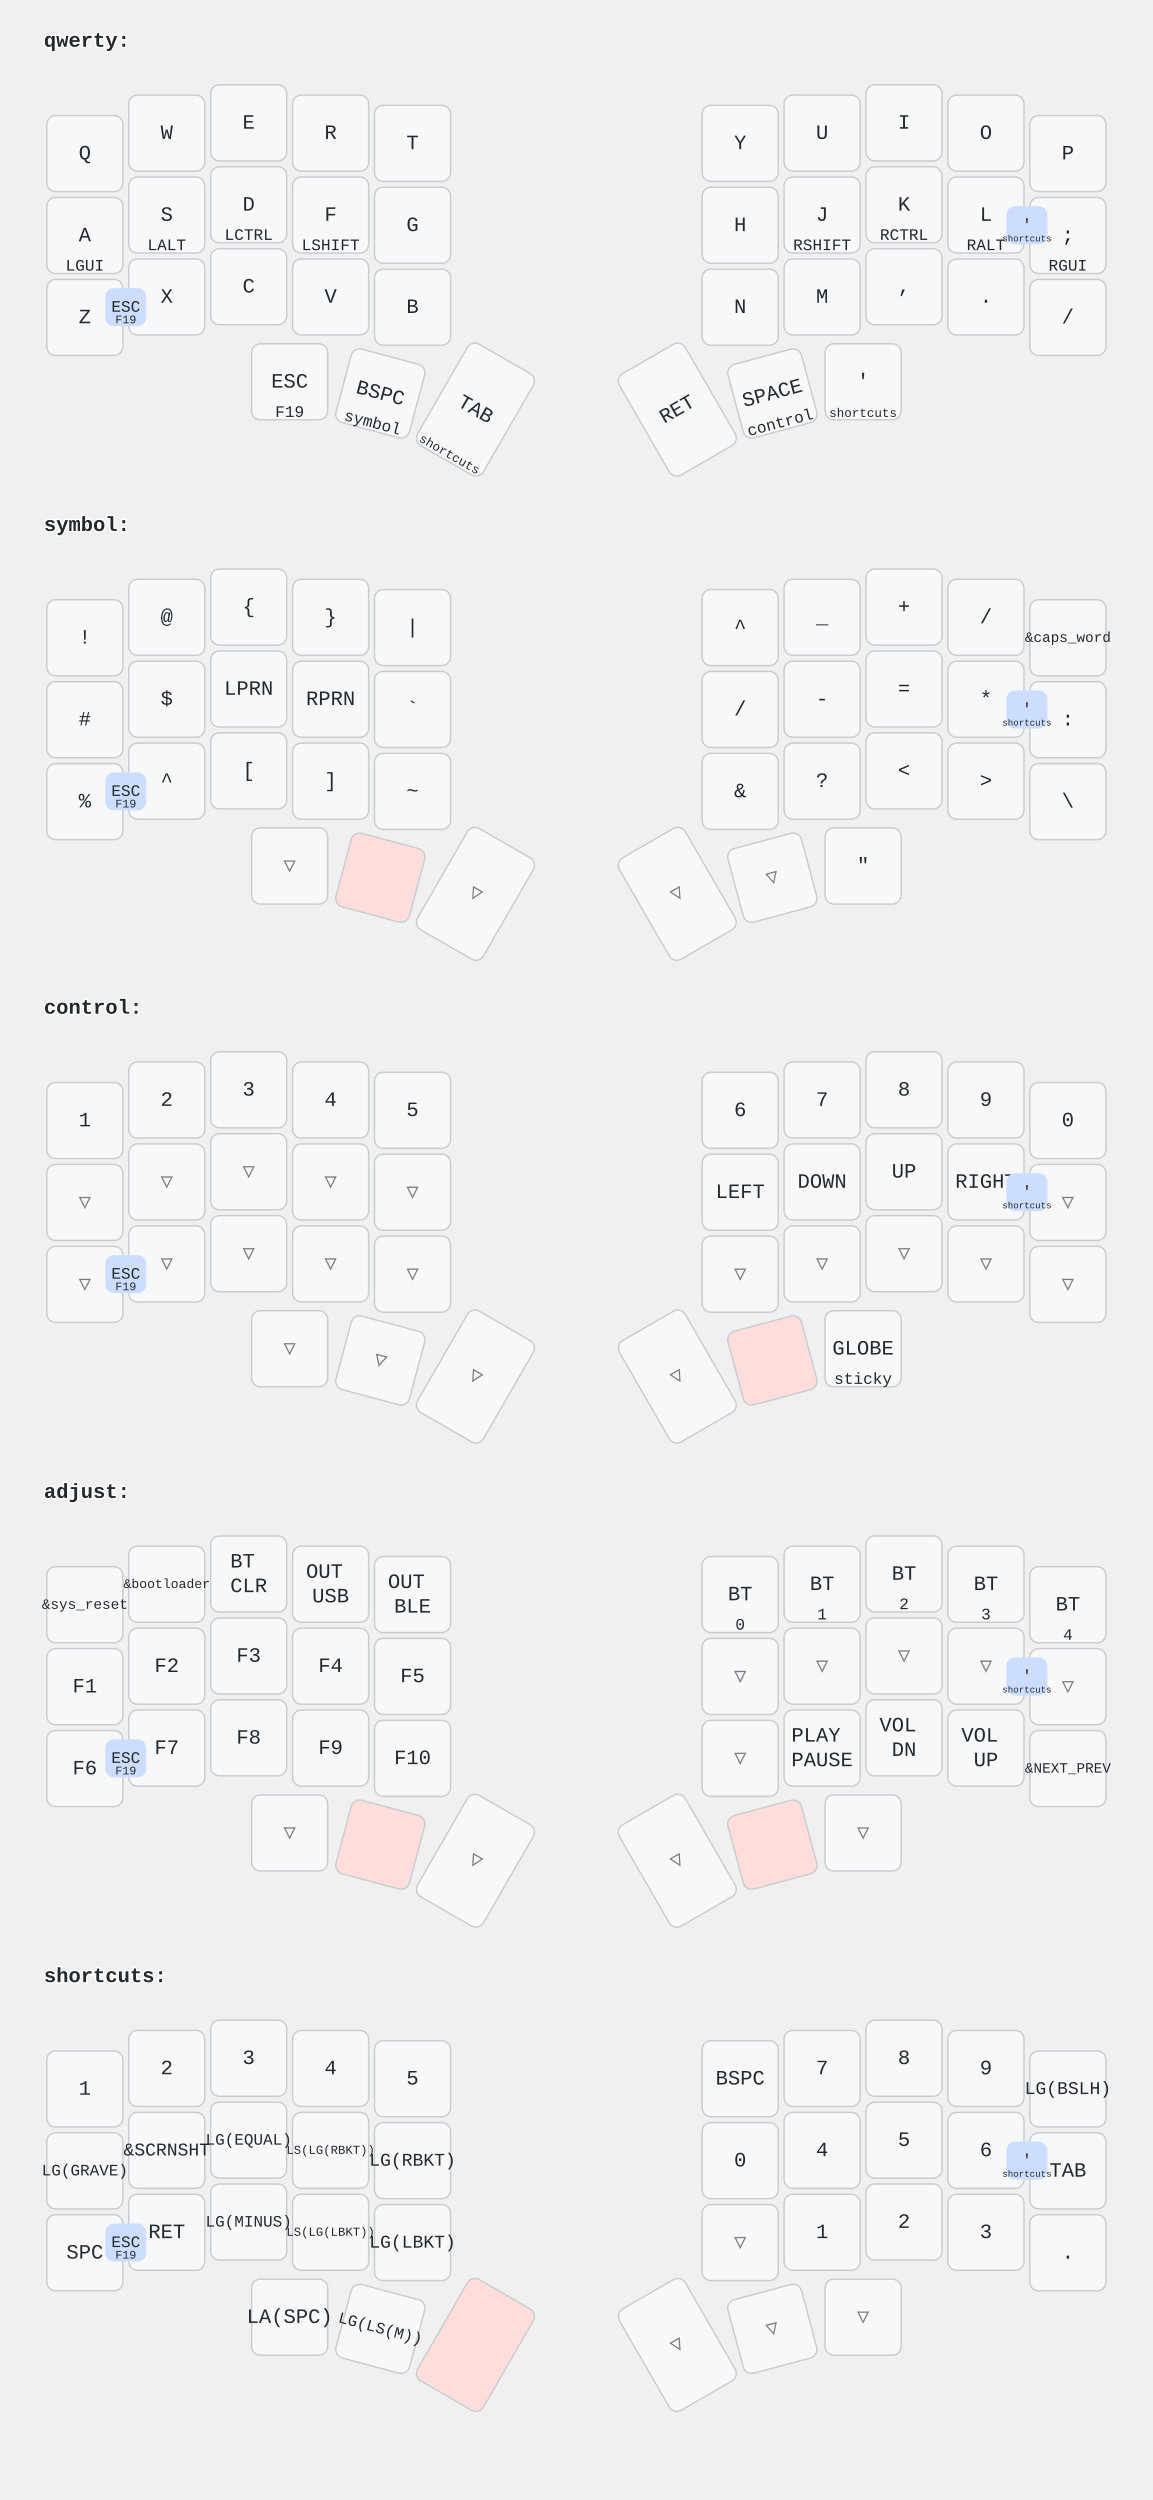
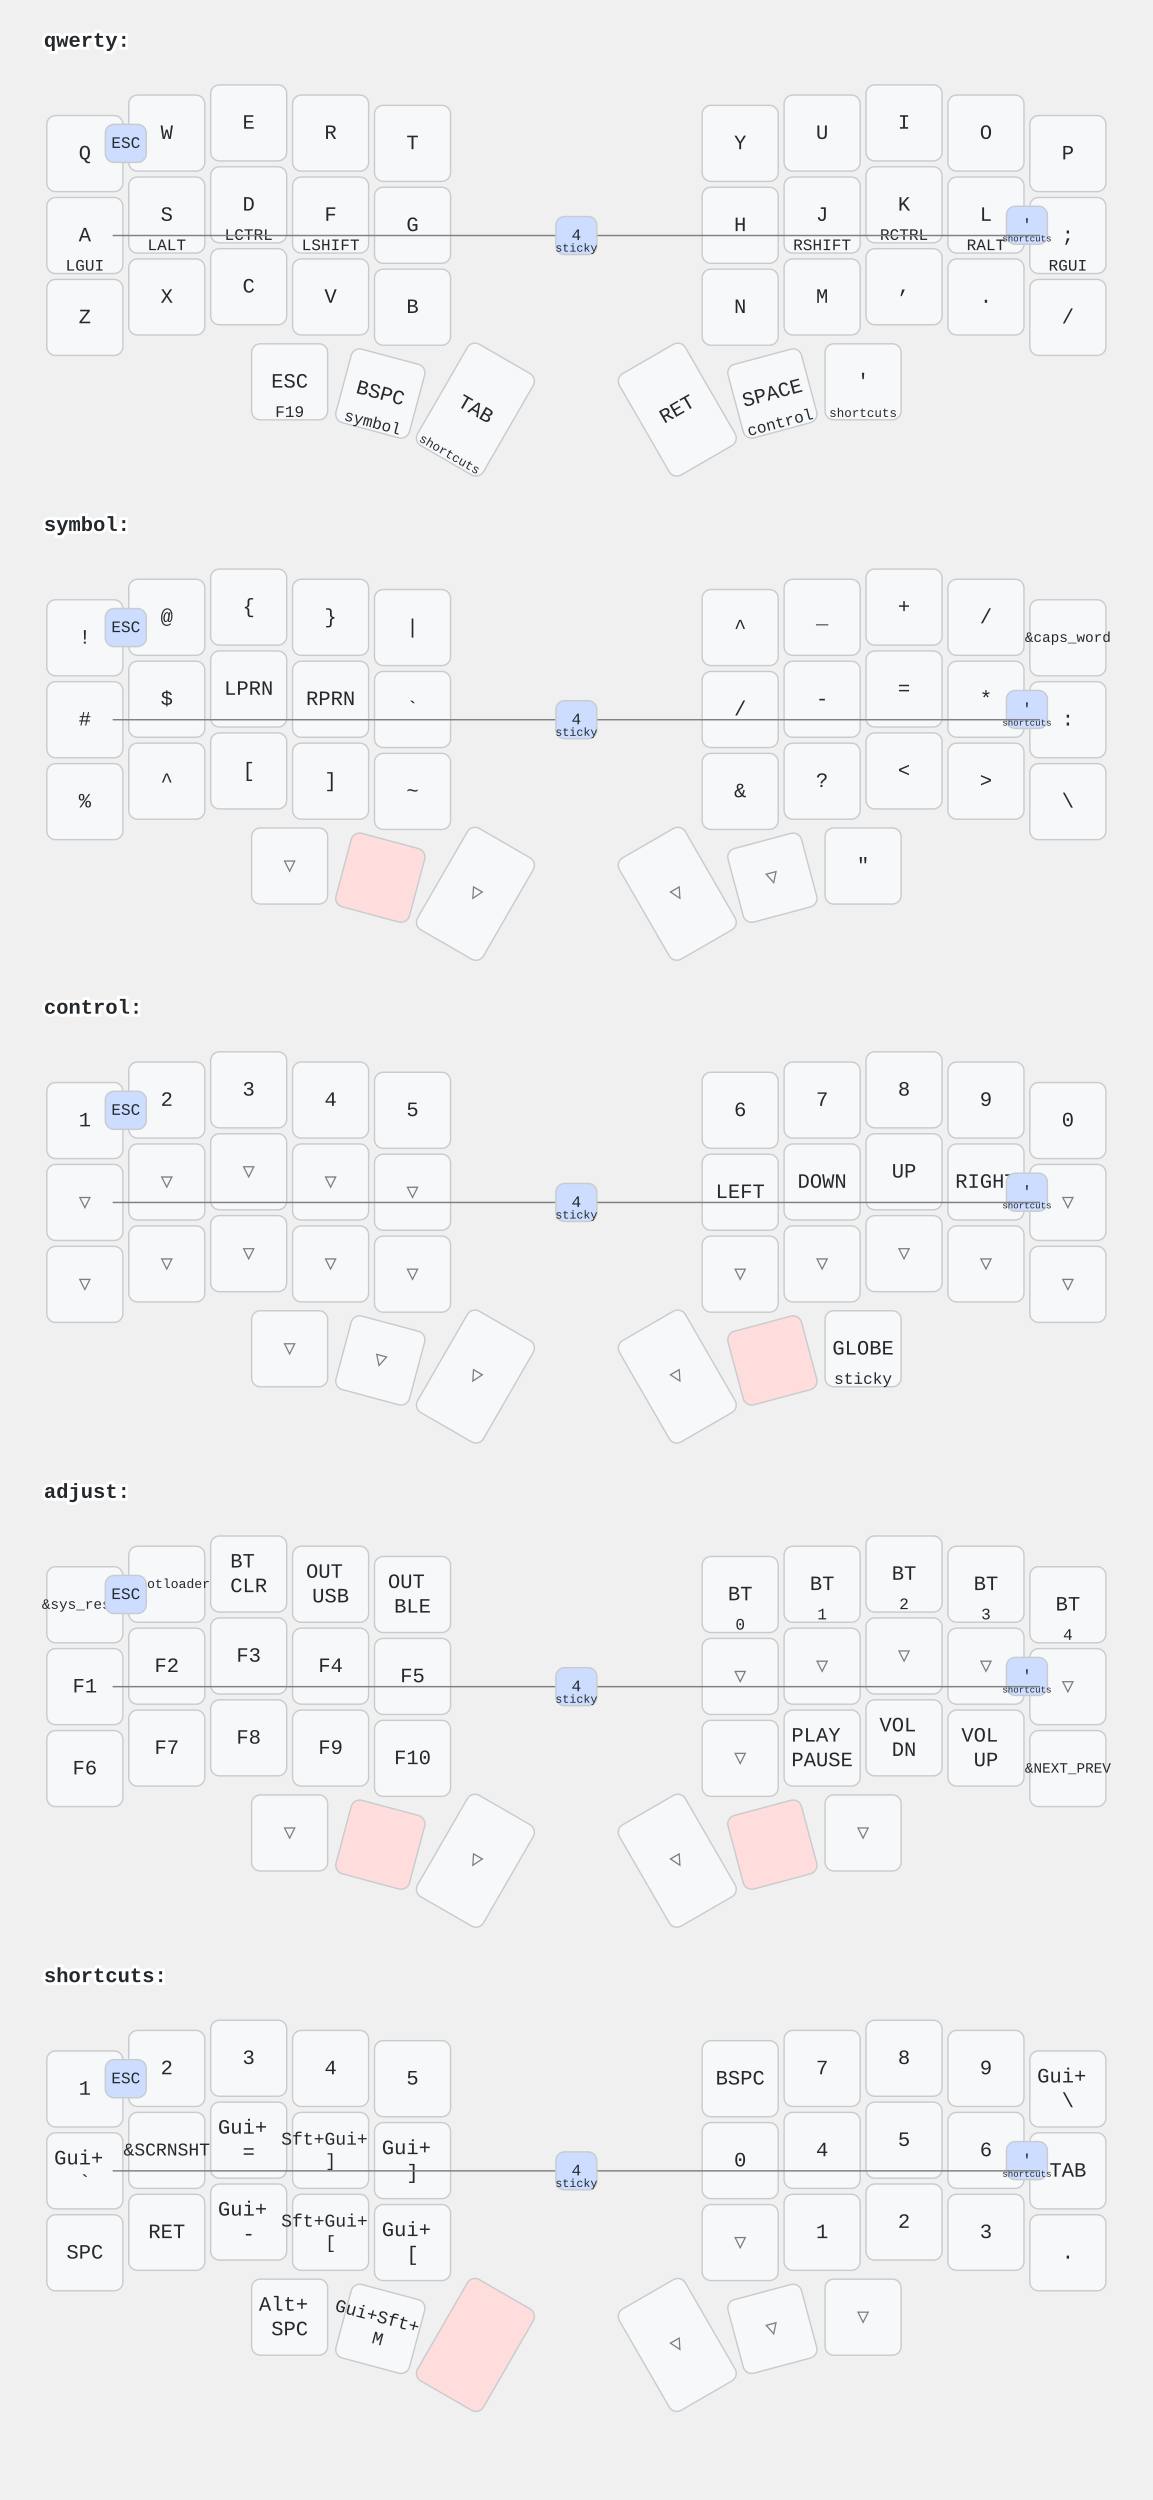
<svg xmlns="http://www.w3.org/2000/svg" width="788" height="1709" viewBox="0 0 788 1709" class="keymap">
  <style>/* inherit to force styles through use tags */
svg path {
    fill: inherit;
}

/* font and background color specifications */
svg.keymap {
    font-family: SFMono-Regular,Consolas,Liberation Mono,Menlo,monospace;
    font-size: 14px;
    font-kerning: normal;
    text-rendering: optimizeLegibility;
    fill: #24292e;
}

/* default key styling */
rect.key {
    fill: #f6f8fa;
+ }
+ 
+ rect.key, rect.combo {
    stroke: #c9cccf;
    stroke-width: 1;
}

/* default key side styling, only used is draw_key_sides is set */
rect.side {
    filter: brightness(90%);
}

/* color accent for combo boxes */
rect.combo, rect.combo-separate {
    fill: #cdf;
}

/* color accent for held keys */
rect.held, rect.combo.held {
    fill: #fdd;
}

/* color accent for ghost (optional) keys */
rect.ghost, rect.combo.ghost {
    stroke-dasharray: 4, 4;
    stroke-width: 2;
}

text {
    text-anchor: middle;
    dominant-baseline: middle;
}

/* styling for layer labels */
text.label {
    font-weight: bold;
    text-anchor: start;
    stroke: white;
-     stroke-width: 2;
+     stroke-width: 4;
+     paint-order: stroke;
+ }
+ 
+ /* styling for optional footer */
+ text.footer {
+     text-anchor: end;
+     dominant-baseline: auto;
+     stroke: white;
+     stroke-width: 4;
    paint-order: stroke;
}

/* styling for combo tap, and key hold/shifted label text */
text.combo, text.hold, text.shifted {
    font-size: 11px;
}

text.hold {
    text-anchor: middle;
    dominant-baseline: auto;
}

text.shifted {
    text-anchor: middle;
    dominant-baseline: hanging;
}

/* styling for hold/shifted label text in combo box */
text.combo.hold, text.combo.shifted {
    font-size: 8px;
}

/* lighter symbol for transparent keys */
text.trans {
    fill: #7b7e81;
}

/* styling for combo dendrons */
path.combo {
    stroke-width: 1;
    stroke: gray;
    fill: none;
}

/* Start Tabler Icons Cleanup */
/* cannot use height/width with glyphs */
.icon-tabler &gt; path {
    fill: inherit;
    stroke: inherit;
    stroke-width: 2;
}
/* hide tabler's default box */
.icon-tabler &gt; path[stroke="none"][fill="none"] {
    visibility: hidden;
}
/* End Tabler Icons Cleanup */
</style>
  <g transform="translate(30, 0)" class="layer-qwerty">
    <text x="0" y="28" class="label">qwerty:</text>
    <g transform="translate(0, 56)">
      <g transform="translate(28, 49)" class="key keypos-0">
        <rect rx="6" ry="6" x="-26" y="-26" width="52" height="52" class="key" />
        <text x="0" y="0" class="key tap">Q</text>
      </g>
      <g transform="translate(84, 35)" class="key keypos-1">
        <rect rx="6" ry="6" x="-26" y="-26" width="52" height="52" class="key" />
        <text x="0" y="0" class="key tap">W</text>
      </g>
      <g transform="translate(140, 28)" class="key keypos-2">
        <rect rx="6" ry="6" x="-26" y="-26" width="52" height="52" class="key" />
        <text x="0" y="0" class="key tap">E</text>
      </g>
      <g transform="translate(196, 35)" class="key keypos-3">
        <rect rx="6" ry="6" x="-26" y="-26" width="52" height="52" class="key" />
        <text x="0" y="0" class="key tap">R</text>
      </g>
      <g transform="translate(252, 42)" class="key keypos-4">
        <rect rx="6" ry="6" x="-26" y="-26" width="52" height="52" class="key" />
        <text x="0" y="0" class="key tap">T</text>
      </g>
      <g transform="translate(476, 42)" class="key keypos-5">
        <rect rx="6" ry="6" x="-26" y="-26" width="52" height="52" class="key" />
        <text x="0" y="0" class="key tap">Y</text>
      </g>
      <g transform="translate(532, 35)" class="key keypos-6">
        <rect rx="6" ry="6" x="-26" y="-26" width="52" height="52" class="key" />
        <text x="0" y="0" class="key tap">U</text>
      </g>
      <g transform="translate(588, 28)" class="key keypos-7">
        <rect rx="6" ry="6" x="-26" y="-26" width="52" height="52" class="key" />
        <text x="0" y="0" class="key tap">I</text>
      </g>
      <g transform="translate(644, 35)" class="key keypos-8">
        <rect rx="6" ry="6" x="-26" y="-26" width="52" height="52" class="key" />
        <text x="0" y="0" class="key tap">O</text>
      </g>
      <g transform="translate(700, 49)" class="key keypos-9">
        <rect rx="6" ry="6" x="-26" y="-26" width="52" height="52" class="key" />
        <text x="0" y="0" class="key tap">P</text>
      </g>
      <g transform="translate(28, 105)" class="key keypos-10">
        <rect rx="6" ry="6" x="-26" y="-26" width="52" height="52" class="key" />
        <text x="0" y="0" class="key tap">A</text>
        <text x="0" y="24" class="key hold">LGUI</text>
      </g>
      <g transform="translate(84, 91)" class="key keypos-11">
        <rect rx="6" ry="6" x="-26" y="-26" width="52" height="52" class="key" />
        <text x="0" y="0" class="key tap">S</text>
        <text x="0" y="24" class="key hold">LALT</text>
      </g>
      <g transform="translate(140, 84)" class="key keypos-12">
        <rect rx="6" ry="6" x="-26" y="-26" width="52" height="52" class="key" />
        <text x="0" y="0" class="key tap">D</text>
        <text x="0" y="24" class="key hold">LCTRL</text>
      </g>
      <g transform="translate(196, 91)" class="key keypos-13">
        <rect rx="6" ry="6" x="-26" y="-26" width="52" height="52" class="key" />
        <text x="0" y="0" class="key tap">F</text>
        <text x="0" y="24" class="key hold">LSHIFT</text>
      </g>
      <g transform="translate(252, 98)" class="key keypos-14">
        <rect rx="6" ry="6" x="-26" y="-26" width="52" height="52" class="key" />
        <text x="0" y="0" class="key tap">G</text>
      </g>
      <g transform="translate(476, 98)" class="key keypos-15">
        <rect rx="6" ry="6" x="-26" y="-26" width="52" height="52" class="key" />
        <text x="0" y="0" class="key tap">H</text>
      </g>
      <g transform="translate(532, 91)" class="key keypos-16">
        <rect rx="6" ry="6" x="-26" y="-26" width="52" height="52" class="key" />
        <text x="0" y="0" class="key tap">J</text>
        <text x="0" y="24" class="key hold">RSHIFT</text>
      </g>
      <g transform="translate(588, 84)" class="key keypos-17">
        <rect rx="6" ry="6" x="-26" y="-26" width="52" height="52" class="key" />
        <text x="0" y="0" class="key tap">K</text>
        <text x="0" y="24" class="key hold">RCTRL</text>
      </g>
      <g transform="translate(644, 91)" class="key keypos-18">
        <rect rx="6" ry="6" x="-26" y="-26" width="52" height="52" class="key" />
        <text x="0" y="0" class="key tap">L</text>
        <text x="0" y="24" class="key hold">RALT</text>
      </g>
      <g transform="translate(700, 105)" class="key keypos-19">
        <rect rx="6" ry="6" x="-26" y="-26" width="52" height="52" class="key" />
        <text x="0" y="0" class="key tap">;</text>
        <text x="0" y="24" class="key hold">RGUI</text>
      </g>
      <g transform="translate(28, 161)" class="key keypos-20">
        <rect rx="6" ry="6" x="-26" y="-26" width="52" height="52" class="key" />
        <text x="0" y="0" class="key tap">Z</text>
      </g>
      <g transform="translate(84, 147)" class="key keypos-21">
        <rect rx="6" ry="6" x="-26" y="-26" width="52" height="52" class="key" />
        <text x="0" y="0" class="key tap">X</text>
      </g>
      <g transform="translate(140, 140)" class="key keypos-22">
        <rect rx="6" ry="6" x="-26" y="-26" width="52" height="52" class="key" />
        <text x="0" y="0" class="key tap">C</text>
      </g>
      <g transform="translate(196, 147)" class="key keypos-23">
        <rect rx="6" ry="6" x="-26" y="-26" width="52" height="52" class="key" />
        <text x="0" y="0" class="key tap">V</text>
      </g>
      <g transform="translate(252, 154)" class="key keypos-24">
        <rect rx="6" ry="6" x="-26" y="-26" width="52" height="52" class="key" />
        <text x="0" y="0" class="key tap">B</text>
      </g>
      <g transform="translate(476, 154)" class="key keypos-25">
        <rect rx="6" ry="6" x="-26" y="-26" width="52" height="52" class="key" />
        <text x="0" y="0" class="key tap">N</text>
      </g>
      <g transform="translate(532, 147)" class="key keypos-26">
        <rect rx="6" ry="6" x="-26" y="-26" width="52" height="52" class="key" />
        <text x="0" y="0" class="key tap">M</text>
      </g>
      <g transform="translate(588, 140)" class="key keypos-27">
        <rect rx="6" ry="6" x="-26" y="-26" width="52" height="52" class="key" />
        <text x="0" y="0" class="key tap">,</text>
      </g>
      <g transform="translate(644, 147)" class="key keypos-28">
        <rect rx="6" ry="6" x="-26" y="-26" width="52" height="52" class="key" />
        <text x="0" y="0" class="key tap">.</text>
      </g>
      <g transform="translate(700, 161)" class="key keypos-29">
        <rect rx="6" ry="6" x="-26" y="-26" width="52" height="52" class="key" />
        <text x="0" y="0" class="key tap">/</text>
      </g>
      <g transform="translate(168, 205)" class="key keypos-30">
        <rect rx="6" ry="6" x="-26" y="-26" width="52" height="52" class="key" />
        <text x="0" y="0" class="key tap">ESC</text>
        <text x="0" y="24" class="key hold">F19</text>
      </g>
      <g transform="translate(230, 213) rotate(15.0)" class="key keypos-31">
        <rect rx="6" ry="6" x="-26" y="-26" width="52" height="52" class="key" />
        <text x="0" y="0" class="key tap">BSPC</text>
        <text x="0" y="24" class="key hold">symbol</text>
      </g>
      <g transform="translate(295, 224) rotate(30.0)" class="key keypos-32">
        <rect rx="6" ry="6" x="-26" y="-40" width="52" height="80" class="key" />
        <text x="0" y="0" class="key tap">TAB</text>
        <text x="0" y="38" class="key hold">
          <tspan style="font-size: 78%">shortcuts</tspan>
        </text>
      </g>
      <g transform="translate(433, 224) rotate(-30.0)" class="key keypos-33">
        <rect rx="6" ry="6" x="-26" y="-40" width="52" height="80" class="key" />
        <text x="0" y="0" class="key tap">RET</text>
      </g>
      <g transform="translate(498, 213) rotate(-15.0)" class="key keypos-34">
        <rect rx="6" ry="6" x="-26" y="-26" width="52" height="52" class="key" />
        <text x="0" y="0" class="key tap">SPACE</text>
        <text x="0" y="24" class="key hold">control</text>
      </g>
      <g transform="translate(560, 205)" class="key keypos-35">
        <rect rx="6" ry="6" x="-26" y="-26" width="52" height="52" class="key" />
        <text x="0" y="0" class="key tap">'</text>
        <text x="0" y="24" class="key hold">
          <tspan style="font-size: 78%">shortcuts</tspan>
        </text>
      </g>
      <g class="combo combopos-0">
-         <rect rx="6" ry="6" x="42" y="141" width="28" height="26" class="combo" />
-         <text x="56" y="154" class="combo tap">ESC</text>
-         <text x="56" y="165" class="combo hold">F19</text>
+         <rect rx="6" ry="6" x="42" y="29" width="28" height="26" class="combo" />
+         <text x="56" y="42" class="combo tap">ESC</text>
      </g>
      <g class="combo combopos-1">
        <rect rx="6" ry="6" x="658" y="85" width="28" height="26" class="combo" />
        <text x="672" y="98" class="combo tap">'</text>
        <text x="672" y="109" class="combo hold">
          <tspan style="font-size: 78%">shortcuts</tspan>
        </text>
+       </g>
+       <g class="combo combopos-2">
+         <path d="M364,105 l-317,0" class="combo" />
+         <path d="M364,105 l317,0" class="combo" />
+         <rect rx="6" ry="6" x="350" y="92" width="28" height="26" class="combo" />
+         <text x="364" y="105" class="combo tap">4</text>
+         <text x="364" y="116" class="combo hold">sticky</text>
      </g>
    </g>
  </g>
  <g transform="translate(30, 331)" class="layer-symbol">
    <text x="0" y="28" class="label">symbol:</text>
    <g transform="translate(0, 56)">
      <g transform="translate(28, 49)" class="key keypos-0">
        <rect rx="6" ry="6" x="-26" y="-26" width="52" height="52" class="key" />
        <text x="0" y="0" class="key tap">!</text>
      </g>
      <g transform="translate(84, 35)" class="key keypos-1">
        <rect rx="6" ry="6" x="-26" y="-26" width="52" height="52" class="key" />
        <text x="0" y="0" class="key tap">@</text>
      </g>
      <g transform="translate(140, 28)" class="key keypos-2">
        <rect rx="6" ry="6" x="-26" y="-26" width="52" height="52" class="key" />
        <text x="0" y="0" class="key tap">{</text>
      </g>
      <g transform="translate(196, 35)" class="key keypos-3">
        <rect rx="6" ry="6" x="-26" y="-26" width="52" height="52" class="key" />
        <text x="0" y="0" class="key tap">}</text>
      </g>
      <g transform="translate(252, 42)" class="key keypos-4">
        <rect rx="6" ry="6" x="-26" y="-26" width="52" height="52" class="key" />
        <text x="0" y="0" class="key tap">|</text>
      </g>
      <g transform="translate(476, 42)" class="key keypos-5">
        <rect rx="6" ry="6" x="-26" y="-26" width="52" height="52" class="key" />
        <text x="0" y="0" class="key tap">^</text>
      </g>
      <g transform="translate(532, 35)" class="key keypos-6">
        <rect rx="6" ry="6" x="-26" y="-26" width="52" height="52" class="key" />
        <text x="0" y="0" class="key tap">_</text>
      </g>
      <g transform="translate(588, 28)" class="key keypos-7">
        <rect rx="6" ry="6" x="-26" y="-26" width="52" height="52" class="key" />
        <text x="0" y="0" class="key tap">+</text>
      </g>
      <g transform="translate(644, 35)" class="key keypos-8">
        <rect rx="6" ry="6" x="-26" y="-26" width="52" height="52" class="key" />
        <text x="0" y="0" class="key tap">/</text>
      </g>
      <g transform="translate(700, 49)" class="key keypos-9">
        <rect rx="6" ry="6" x="-26" y="-26" width="52" height="52" class="key" />
        <text x="0" y="0" class="key tap">
          <tspan style="font-size: 70%">&amp;caps_word</tspan>
        </text>
      </g>
      <g transform="translate(28, 105)" class="key keypos-10">
        <rect rx="6" ry="6" x="-26" y="-26" width="52" height="52" class="key" />
        <text x="0" y="0" class="key tap">#</text>
      </g>
      <g transform="translate(84, 91)" class="key keypos-11">
        <rect rx="6" ry="6" x="-26" y="-26" width="52" height="52" class="key" />
        <text x="0" y="0" class="key tap">$</text>
      </g>
      <g transform="translate(140, 84)" class="key keypos-12">
        <rect rx="6" ry="6" x="-26" y="-26" width="52" height="52" class="key" />
        <text x="0" y="0" class="key tap">LPRN</text>
      </g>
      <g transform="translate(196, 91)" class="key keypos-13">
        <rect rx="6" ry="6" x="-26" y="-26" width="52" height="52" class="key" />
        <text x="0" y="0" class="key tap">RPRN</text>
      </g>
      <g transform="translate(252, 98)" class="key keypos-14">
        <rect rx="6" ry="6" x="-26" y="-26" width="52" height="52" class="key" />
        <text x="0" y="0" class="key tap">`</text>
      </g>
      <g transform="translate(476, 98)" class="key keypos-15">
        <rect rx="6" ry="6" x="-26" y="-26" width="52" height="52" class="key" />
        <text x="0" y="0" class="key tap">/</text>
      </g>
      <g transform="translate(532, 91)" class="key keypos-16">
        <rect rx="6" ry="6" x="-26" y="-26" width="52" height="52" class="key" />
        <text x="0" y="0" class="key tap">-</text>
      </g>
      <g transform="translate(588, 84)" class="key keypos-17">
        <rect rx="6" ry="6" x="-26" y="-26" width="52" height="52" class="key" />
        <text x="0" y="0" class="key tap">=</text>
      </g>
      <g transform="translate(644, 91)" class="key keypos-18">
        <rect rx="6" ry="6" x="-26" y="-26" width="52" height="52" class="key" />
        <text x="0" y="0" class="key tap">*</text>
      </g>
      <g transform="translate(700, 105)" class="key keypos-19">
        <rect rx="6" ry="6" x="-26" y="-26" width="52" height="52" class="key" />
        <text x="0" y="0" class="key tap">:</text>
      </g>
      <g transform="translate(28, 161)" class="key keypos-20">
        <rect rx="6" ry="6" x="-26" y="-26" width="52" height="52" class="key" />
        <text x="0" y="0" class="key tap">%</text>
      </g>
      <g transform="translate(84, 147)" class="key keypos-21">
        <rect rx="6" ry="6" x="-26" y="-26" width="52" height="52" class="key" />
        <text x="0" y="0" class="key tap">^</text>
      </g>
      <g transform="translate(140, 140)" class="key keypos-22">
        <rect rx="6" ry="6" x="-26" y="-26" width="52" height="52" class="key" />
        <text x="0" y="0" class="key tap">[</text>
      </g>
      <g transform="translate(196, 147)" class="key keypos-23">
        <rect rx="6" ry="6" x="-26" y="-26" width="52" height="52" class="key" />
        <text x="0" y="0" class="key tap">]</text>
      </g>
      <g transform="translate(252, 154)" class="key keypos-24">
        <rect rx="6" ry="6" x="-26" y="-26" width="52" height="52" class="key" />
        <text x="0" y="0" class="key tap">~</text>
      </g>
      <g transform="translate(476, 154)" class="key keypos-25">
        <rect rx="6" ry="6" x="-26" y="-26" width="52" height="52" class="key" />
        <text x="0" y="0" class="key tap">&amp;</text>
      </g>
      <g transform="translate(532, 147)" class="key keypos-26">
        <rect rx="6" ry="6" x="-26" y="-26" width="52" height="52" class="key" />
        <text x="0" y="0" class="key tap">?</text>
      </g>
      <g transform="translate(588, 140)" class="key keypos-27">
        <rect rx="6" ry="6" x="-26" y="-26" width="52" height="52" class="key" />
        <text x="0" y="0" class="key tap">&lt;</text>
      </g>
      <g transform="translate(644, 147)" class="key keypos-28">
        <rect rx="6" ry="6" x="-26" y="-26" width="52" height="52" class="key" />
        <text x="0" y="0" class="key tap">&gt;</text>
      </g>
      <g transform="translate(700, 161)" class="key keypos-29">
        <rect rx="6" ry="6" x="-26" y="-26" width="52" height="52" class="key" />
        <text x="0" y="0" class="key tap">\</text>
      </g>
      <g transform="translate(168, 205)" class="key trans keypos-30">
        <rect rx="6" ry="6" x="-26" y="-26" width="52" height="52" class="key trans" />
        <text x="0" y="0" class="key trans tap">▽</text>
      </g>
      <g transform="translate(230, 213) rotate(15.0)" class="key held keypos-31">
        <rect rx="6" ry="6" x="-26" y="-26" width="52" height="52" class="key held" />
      </g>
      <g transform="translate(295, 224) rotate(30.0)" class="key trans keypos-32">
        <rect rx="6" ry="6" x="-26" y="-40" width="52" height="80" class="key trans" />
        <text x="0" y="0" class="key trans tap">▽</text>
      </g>
      <g transform="translate(433, 224) rotate(-30.0)" class="key trans keypos-33">
        <rect rx="6" ry="6" x="-26" y="-40" width="52" height="80" class="key trans" />
        <text x="0" y="0" class="key trans tap">▽</text>
      </g>
      <g transform="translate(498, 213) rotate(-15.0)" class="key trans keypos-34">
        <rect rx="6" ry="6" x="-26" y="-26" width="52" height="52" class="key trans" />
        <text x="0" y="0" class="key trans tap">▽</text>
      </g>
      <g transform="translate(560, 205)" class="key keypos-35">
        <rect rx="6" ry="6" x="-26" y="-26" width="52" height="52" class="key" />
        <text x="0" y="0" class="key tap">"</text>
      </g>
      <g class="combo combopos-0">
-         <rect rx="6" ry="6" x="42" y="141" width="28" height="26" class="combo" />
-         <text x="56" y="154" class="combo tap">ESC</text>
-         <text x="56" y="165" class="combo hold">F19</text>
+         <rect rx="6" ry="6" x="42" y="29" width="28" height="26" class="combo" />
+         <text x="56" y="42" class="combo tap">ESC</text>
      </g>
      <g class="combo combopos-1">
        <rect rx="6" ry="6" x="658" y="85" width="28" height="26" class="combo" />
        <text x="672" y="98" class="combo tap">'</text>
        <text x="672" y="109" class="combo hold">
          <tspan style="font-size: 78%">shortcuts</tspan>
        </text>
+       </g>
+       <g class="combo combopos-2">
+         <path d="M364,105 l-317,0" class="combo" />
+         <path d="M364,105 l317,0" class="combo" />
+         <rect rx="6" ry="6" x="350" y="92" width="28" height="26" class="combo" />
+         <text x="364" y="105" class="combo tap">4</text>
+         <text x="364" y="116" class="combo hold">sticky</text>
      </g>
    </g>
  </g>
  <g transform="translate(30, 661)" class="layer-control">
    <text x="0" y="28" class="label">control:</text>
    <g transform="translate(0, 56)">
      <g transform="translate(28, 49)" class="key keypos-0">
        <rect rx="6" ry="6" x="-26" y="-26" width="52" height="52" class="key" />
        <text x="0" y="0" class="key tap">1</text>
      </g>
      <g transform="translate(84, 35)" class="key keypos-1">
        <rect rx="6" ry="6" x="-26" y="-26" width="52" height="52" class="key" />
        <text x="0" y="0" class="key tap">2</text>
      </g>
      <g transform="translate(140, 28)" class="key keypos-2">
        <rect rx="6" ry="6" x="-26" y="-26" width="52" height="52" class="key" />
        <text x="0" y="0" class="key tap">3</text>
      </g>
      <g transform="translate(196, 35)" class="key keypos-3">
        <rect rx="6" ry="6" x="-26" y="-26" width="52" height="52" class="key" />
        <text x="0" y="0" class="key tap">4</text>
      </g>
      <g transform="translate(252, 42)" class="key keypos-4">
        <rect rx="6" ry="6" x="-26" y="-26" width="52" height="52" class="key" />
        <text x="0" y="0" class="key tap">5</text>
      </g>
      <g transform="translate(476, 42)" class="key keypos-5">
        <rect rx="6" ry="6" x="-26" y="-26" width="52" height="52" class="key" />
        <text x="0" y="0" class="key tap">6</text>
      </g>
      <g transform="translate(532, 35)" class="key keypos-6">
        <rect rx="6" ry="6" x="-26" y="-26" width="52" height="52" class="key" />
        <text x="0" y="0" class="key tap">7</text>
      </g>
      <g transform="translate(588, 28)" class="key keypos-7">
        <rect rx="6" ry="6" x="-26" y="-26" width="52" height="52" class="key" />
        <text x="0" y="0" class="key tap">8</text>
      </g>
      <g transform="translate(644, 35)" class="key keypos-8">
        <rect rx="6" ry="6" x="-26" y="-26" width="52" height="52" class="key" />
        <text x="0" y="0" class="key tap">9</text>
      </g>
      <g transform="translate(700, 49)" class="key keypos-9">
        <rect rx="6" ry="6" x="-26" y="-26" width="52" height="52" class="key" />
        <text x="0" y="0" class="key tap">0</text>
      </g>
      <g transform="translate(28, 105)" class="key trans keypos-10">
        <rect rx="6" ry="6" x="-26" y="-26" width="52" height="52" class="key trans" />
        <text x="0" y="0" class="key trans tap">▽</text>
      </g>
      <g transform="translate(84, 91)" class="key trans keypos-11">
        <rect rx="6" ry="6" x="-26" y="-26" width="52" height="52" class="key trans" />
        <text x="0" y="0" class="key trans tap">▽</text>
      </g>
      <g transform="translate(140, 84)" class="key trans keypos-12">
        <rect rx="6" ry="6" x="-26" y="-26" width="52" height="52" class="key trans" />
        <text x="0" y="0" class="key trans tap">▽</text>
      </g>
      <g transform="translate(196, 91)" class="key trans keypos-13">
        <rect rx="6" ry="6" x="-26" y="-26" width="52" height="52" class="key trans" />
        <text x="0" y="0" class="key trans tap">▽</text>
      </g>
      <g transform="translate(252, 98)" class="key trans keypos-14">
        <rect rx="6" ry="6" x="-26" y="-26" width="52" height="52" class="key trans" />
        <text x="0" y="0" class="key trans tap">▽</text>
      </g>
      <g transform="translate(476, 98)" class="key keypos-15">
        <rect rx="6" ry="6" x="-26" y="-26" width="52" height="52" class="key" />
        <text x="0" y="0" class="key tap">LEFT</text>
      </g>
      <g transform="translate(532, 91)" class="key keypos-16">
        <rect rx="6" ry="6" x="-26" y="-26" width="52" height="52" class="key" />
        <text x="0" y="0" class="key tap">DOWN</text>
      </g>
      <g transform="translate(588, 84)" class="key keypos-17">
        <rect rx="6" ry="6" x="-26" y="-26" width="52" height="52" class="key" />
        <text x="0" y="0" class="key tap">UP</text>
      </g>
      <g transform="translate(644, 91)" class="key keypos-18">
        <rect rx="6" ry="6" x="-26" y="-26" width="52" height="52" class="key" />
        <text x="0" y="0" class="key tap">RIGHT</text>
      </g>
      <g transform="translate(700, 105)" class="key trans keypos-19">
        <rect rx="6" ry="6" x="-26" y="-26" width="52" height="52" class="key trans" />
        <text x="0" y="0" class="key trans tap">▽</text>
      </g>
      <g transform="translate(28, 161)" class="key trans keypos-20">
        <rect rx="6" ry="6" x="-26" y="-26" width="52" height="52" class="key trans" />
        <text x="0" y="0" class="key trans tap">▽</text>
      </g>
      <g transform="translate(84, 147)" class="key trans keypos-21">
        <rect rx="6" ry="6" x="-26" y="-26" width="52" height="52" class="key trans" />
        <text x="0" y="0" class="key trans tap">▽</text>
      </g>
      <g transform="translate(140, 140)" class="key trans keypos-22">
        <rect rx="6" ry="6" x="-26" y="-26" width="52" height="52" class="key trans" />
        <text x="0" y="0" class="key trans tap">▽</text>
      </g>
      <g transform="translate(196, 147)" class="key trans keypos-23">
        <rect rx="6" ry="6" x="-26" y="-26" width="52" height="52" class="key trans" />
        <text x="0" y="0" class="key trans tap">▽</text>
      </g>
      <g transform="translate(252, 154)" class="key trans keypos-24">
        <rect rx="6" ry="6" x="-26" y="-26" width="52" height="52" class="key trans" />
        <text x="0" y="0" class="key trans tap">▽</text>
      </g>
      <g transform="translate(476, 154)" class="key trans keypos-25">
        <rect rx="6" ry="6" x="-26" y="-26" width="52" height="52" class="key trans" />
        <text x="0" y="0" class="key trans tap">▽</text>
      </g>
      <g transform="translate(532, 147)" class="key trans keypos-26">
        <rect rx="6" ry="6" x="-26" y="-26" width="52" height="52" class="key trans" />
        <text x="0" y="0" class="key trans tap">▽</text>
      </g>
      <g transform="translate(588, 140)" class="key trans keypos-27">
        <rect rx="6" ry="6" x="-26" y="-26" width="52" height="52" class="key trans" />
        <text x="0" y="0" class="key trans tap">▽</text>
      </g>
      <g transform="translate(644, 147)" class="key trans keypos-28">
        <rect rx="6" ry="6" x="-26" y="-26" width="52" height="52" class="key trans" />
        <text x="0" y="0" class="key trans tap">▽</text>
      </g>
      <g transform="translate(700, 161)" class="key trans keypos-29">
        <rect rx="6" ry="6" x="-26" y="-26" width="52" height="52" class="key trans" />
        <text x="0" y="0" class="key trans tap">▽</text>
      </g>
      <g transform="translate(168, 205)" class="key trans keypos-30">
        <rect rx="6" ry="6" x="-26" y="-26" width="52" height="52" class="key trans" />
        <text x="0" y="0" class="key trans tap">▽</text>
      </g>
      <g transform="translate(230, 213) rotate(15.0)" class="key trans keypos-31">
        <rect rx="6" ry="6" x="-26" y="-26" width="52" height="52" class="key trans" />
        <text x="0" y="0" class="key trans tap">▽</text>
      </g>
      <g transform="translate(295, 224) rotate(30.0)" class="key trans keypos-32">
        <rect rx="6" ry="6" x="-26" y="-40" width="52" height="80" class="key trans" />
        <text x="0" y="0" class="key trans tap">▽</text>
      </g>
      <g transform="translate(433, 224) rotate(-30.0)" class="key trans keypos-33">
        <rect rx="6" ry="6" x="-26" y="-40" width="52" height="80" class="key trans" />
        <text x="0" y="0" class="key trans tap">▽</text>
      </g>
      <g transform="translate(498, 213) rotate(-15.0)" class="key held keypos-34">
        <rect rx="6" ry="6" x="-26" y="-26" width="52" height="52" class="key held" />
      </g>
      <g transform="translate(560, 205)" class="key keypos-35">
        <rect rx="6" ry="6" x="-26" y="-26" width="52" height="52" class="key" />
        <text x="0" y="0" class="key tap">GLOBE</text>
        <text x="0" y="24" class="key hold">sticky</text>
      </g>
      <g class="combo combopos-0">
-         <rect rx="6" ry="6" x="42" y="141" width="28" height="26" class="combo" />
-         <text x="56" y="154" class="combo tap">ESC</text>
-         <text x="56" y="165" class="combo hold">F19</text>
+         <rect rx="6" ry="6" x="42" y="29" width="28" height="26" class="combo" />
+         <text x="56" y="42" class="combo tap">ESC</text>
      </g>
      <g class="combo combopos-1">
        <rect rx="6" ry="6" x="658" y="85" width="28" height="26" class="combo" />
        <text x="672" y="98" class="combo tap">'</text>
        <text x="672" y="109" class="combo hold">
          <tspan style="font-size: 78%">shortcuts</tspan>
        </text>
+       </g>
+       <g class="combo combopos-2">
+         <path d="M364,105 l-317,0" class="combo" />
+         <path d="M364,105 l317,0" class="combo" />
+         <rect rx="6" ry="6" x="350" y="92" width="28" height="26" class="combo" />
+         <text x="364" y="105" class="combo tap">4</text>
+         <text x="364" y="116" class="combo hold">sticky</text>
      </g>
    </g>
  </g>
  <g transform="translate(30, 992)" class="layer-adjust">
    <text x="0" y="28" class="label">adjust:</text>
    <g transform="translate(0, 56)">
      <g transform="translate(28, 49)" class="key keypos-0">
        <rect rx="6" ry="6" x="-26" y="-26" width="52" height="52" class="key" />
        <text x="0" y="0" class="key tap">
          <tspan style="font-size: 70%">&amp;sys_reset</tspan>
        </text>
      </g>
      <g transform="translate(84, 35)" class="key keypos-1">
        <rect rx="6" ry="6" x="-26" y="-26" width="52" height="52" class="key" />
        <text x="0" y="0" class="key tap">
          <tspan style="font-size: 64%">&amp;bootloader</tspan>
        </text>
      </g>
      <g transform="translate(140, 28)" class="key keypos-2">
        <rect rx="6" ry="6" x="-26" y="-26" width="52" height="52" class="key" />
        <text x="0" y="0" class="key tap">
          <tspan x="0" dy="-0.6em">BT</tspan>
          <tspan x="0" dy="1.2em">CLR</tspan>
        </text>
      </g>
      <g transform="translate(196, 35)" class="key keypos-3">
        <rect rx="6" ry="6" x="-26" y="-26" width="52" height="52" class="key" />
        <text x="0" y="0" class="key tap">
          <tspan x="0" dy="-0.6em">OUT</tspan>
          <tspan x="0" dy="1.2em">USB</tspan>
        </text>
      </g>
      <g transform="translate(252, 42)" class="key keypos-4">
        <rect rx="6" ry="6" x="-26" y="-26" width="52" height="52" class="key" />
        <text x="0" y="0" class="key tap">
          <tspan x="0" dy="-0.6em">OUT</tspan>
          <tspan x="0" dy="1.2em">BLE</tspan>
        </text>
      </g>
      <g transform="translate(476, 42)" class="key keypos-5">
        <rect rx="6" ry="6" x="-26" y="-26" width="52" height="52" class="key" />
        <text x="0" y="0" class="key tap">BT</text>
        <text x="0" y="24" class="key hold">0</text>
      </g>
      <g transform="translate(532, 35)" class="key keypos-6">
        <rect rx="6" ry="6" x="-26" y="-26" width="52" height="52" class="key" />
        <text x="0" y="0" class="key tap">BT</text>
        <text x="0" y="24" class="key hold">1</text>
      </g>
      <g transform="translate(588, 28)" class="key keypos-7">
        <rect rx="6" ry="6" x="-26" y="-26" width="52" height="52" class="key" />
        <text x="0" y="0" class="key tap">BT</text>
        <text x="0" y="24" class="key hold">2</text>
      </g>
      <g transform="translate(644, 35)" class="key keypos-8">
        <rect rx="6" ry="6" x="-26" y="-26" width="52" height="52" class="key" />
        <text x="0" y="0" class="key tap">BT</text>
        <text x="0" y="24" class="key hold">3</text>
      </g>
      <g transform="translate(700, 49)" class="key keypos-9">
        <rect rx="6" ry="6" x="-26" y="-26" width="52" height="52" class="key" />
        <text x="0" y="0" class="key tap">BT</text>
        <text x="0" y="24" class="key hold">4</text>
      </g>
      <g transform="translate(28, 105)" class="key keypos-10">
        <rect rx="6" ry="6" x="-26" y="-26" width="52" height="52" class="key" />
        <text x="0" y="0" class="key tap">F1</text>
      </g>
      <g transform="translate(84, 91)" class="key keypos-11">
        <rect rx="6" ry="6" x="-26" y="-26" width="52" height="52" class="key" />
        <text x="0" y="0" class="key tap">F2</text>
      </g>
      <g transform="translate(140, 84)" class="key keypos-12">
        <rect rx="6" ry="6" x="-26" y="-26" width="52" height="52" class="key" />
        <text x="0" y="0" class="key tap">F3</text>
      </g>
      <g transform="translate(196, 91)" class="key keypos-13">
        <rect rx="6" ry="6" x="-26" y="-26" width="52" height="52" class="key" />
        <text x="0" y="0" class="key tap">F4</text>
      </g>
      <g transform="translate(252, 98)" class="key keypos-14">
        <rect rx="6" ry="6" x="-26" y="-26" width="52" height="52" class="key" />
        <text x="0" y="0" class="key tap">F5</text>
      </g>
      <g transform="translate(476, 98)" class="key trans keypos-15">
        <rect rx="6" ry="6" x="-26" y="-26" width="52" height="52" class="key trans" />
        <text x="0" y="0" class="key trans tap">▽</text>
      </g>
      <g transform="translate(532, 91)" class="key trans keypos-16">
        <rect rx="6" ry="6" x="-26" y="-26" width="52" height="52" class="key trans" />
        <text x="0" y="0" class="key trans tap">▽</text>
      </g>
      <g transform="translate(588, 84)" class="key trans keypos-17">
        <rect rx="6" ry="6" x="-26" y="-26" width="52" height="52" class="key trans" />
        <text x="0" y="0" class="key trans tap">▽</text>
      </g>
      <g transform="translate(644, 91)" class="key trans keypos-18">
        <rect rx="6" ry="6" x="-26" y="-26" width="52" height="52" class="key trans" />
        <text x="0" y="0" class="key trans tap">▽</text>
      </g>
      <g transform="translate(700, 105)" class="key trans keypos-19">
        <rect rx="6" ry="6" x="-26" y="-26" width="52" height="52" class="key trans" />
        <text x="0" y="0" class="key trans tap">▽</text>
      </g>
      <g transform="translate(28, 161)" class="key keypos-20">
        <rect rx="6" ry="6" x="-26" y="-26" width="52" height="52" class="key" />
        <text x="0" y="0" class="key tap">F6</text>
      </g>
      <g transform="translate(84, 147)" class="key keypos-21">
        <rect rx="6" ry="6" x="-26" y="-26" width="52" height="52" class="key" />
        <text x="0" y="0" class="key tap">F7</text>
      </g>
      <g transform="translate(140, 140)" class="key keypos-22">
        <rect rx="6" ry="6" x="-26" y="-26" width="52" height="52" class="key" />
        <text x="0" y="0" class="key tap">F8</text>
      </g>
      <g transform="translate(196, 147)" class="key keypos-23">
        <rect rx="6" ry="6" x="-26" y="-26" width="52" height="52" class="key" />
        <text x="0" y="0" class="key tap">F9</text>
      </g>
      <g transform="translate(252, 154)" class="key keypos-24">
        <rect rx="6" ry="6" x="-26" y="-26" width="52" height="52" class="key" />
        <text x="0" y="0" class="key tap">F10</text>
      </g>
      <g transform="translate(476, 154)" class="key trans keypos-25">
        <rect rx="6" ry="6" x="-26" y="-26" width="52" height="52" class="key trans" />
        <text x="0" y="0" class="key trans tap">▽</text>
      </g>
      <g transform="translate(532, 147)" class="key keypos-26">
        <rect rx="6" ry="6" x="-26" y="-26" width="52" height="52" class="key" />
        <text x="0" y="0" class="key tap">
          <tspan x="0" dy="-0.6em">PLAY</tspan>
          <tspan x="0" dy="1.2em">PAUSE</tspan>
        </text>
      </g>
      <g transform="translate(588, 140)" class="key keypos-27">
        <rect rx="6" ry="6" x="-26" y="-26" width="52" height="52" class="key" />
        <text x="0" y="0" class="key tap">
          <tspan x="0" dy="-0.6em">VOL</tspan>
          <tspan x="0" dy="1.2em">DN</tspan>
        </text>
      </g>
      <g transform="translate(644, 147)" class="key keypos-28">
        <rect rx="6" ry="6" x="-26" y="-26" width="52" height="52" class="key" />
        <text x="0" y="0" class="key tap">
          <tspan x="0" dy="-0.6em">VOL</tspan>
          <tspan x="0" dy="1.2em">UP</tspan>
        </text>
      </g>
      <g transform="translate(700, 161)" class="key keypos-29">
        <rect rx="6" ry="6" x="-26" y="-26" width="52" height="52" class="key" />
        <text x="0" y="0" class="key tap">
          <tspan style="font-size: 70%">&amp;NEXT_PREV</tspan>
        </text>
      </g>
      <g transform="translate(168, 205)" class="key trans keypos-30">
        <rect rx="6" ry="6" x="-26" y="-26" width="52" height="52" class="key trans" />
        <text x="0" y="0" class="key trans tap">▽</text>
      </g>
      <g transform="translate(230, 213) rotate(15.0)" class="key held keypos-31">
        <rect rx="6" ry="6" x="-26" y="-26" width="52" height="52" class="key held" />
      </g>
      <g transform="translate(295, 224) rotate(30.0)" class="key trans keypos-32">
        <rect rx="6" ry="6" x="-26" y="-40" width="52" height="80" class="key trans" />
        <text x="0" y="0" class="key trans tap">▽</text>
      </g>
      <g transform="translate(433, 224) rotate(-30.0)" class="key trans keypos-33">
        <rect rx="6" ry="6" x="-26" y="-40" width="52" height="80" class="key trans" />
        <text x="0" y="0" class="key trans tap">▽</text>
      </g>
      <g transform="translate(498, 213) rotate(-15.0)" class="key held keypos-34">
        <rect rx="6" ry="6" x="-26" y="-26" width="52" height="52" class="key held" />
      </g>
      <g transform="translate(560, 205)" class="key trans keypos-35">
        <rect rx="6" ry="6" x="-26" y="-26" width="52" height="52" class="key trans" />
        <text x="0" y="0" class="key trans tap">▽</text>
      </g>
      <g class="combo combopos-0">
-         <rect rx="6" ry="6" x="42" y="141" width="28" height="26" class="combo" />
-         <text x="56" y="154" class="combo tap">ESC</text>
-         <text x="56" y="165" class="combo hold">F19</text>
+         <rect rx="6" ry="6" x="42" y="29" width="28" height="26" class="combo" />
+         <text x="56" y="42" class="combo tap">ESC</text>
      </g>
      <g class="combo combopos-1">
        <rect rx="6" ry="6" x="658" y="85" width="28" height="26" class="combo" />
        <text x="672" y="98" class="combo tap">'</text>
        <text x="672" y="109" class="combo hold">
          <tspan style="font-size: 78%">shortcuts</tspan>
        </text>
+       </g>
+       <g class="combo combopos-2">
+         <path d="M364,105 l-317,0" class="combo" />
+         <path d="M364,105 l317,0" class="combo" />
+         <rect rx="6" ry="6" x="350" y="92" width="28" height="26" class="combo" />
+         <text x="364" y="105" class="combo tap">4</text>
+         <text x="364" y="116" class="combo hold">sticky</text>
      </g>
    </g>
  </g>
  <g transform="translate(30, 1323)" class="layer-shortcuts">
    <text x="0" y="28" class="label">shortcuts:</text>
    <g transform="translate(0, 56)">
      <g transform="translate(28, 49)" class="key keypos-0">
        <rect rx="6" ry="6" x="-26" y="-26" width="52" height="52" class="key" />
        <text x="0" y="0" class="key tap">1</text>
      </g>
      <g transform="translate(84, 35)" class="key keypos-1">
        <rect rx="6" ry="6" x="-26" y="-26" width="52" height="52" class="key" />
        <text x="0" y="0" class="key tap">2</text>
      </g>
      <g transform="translate(140, 28)" class="key keypos-2">
        <rect rx="6" ry="6" x="-26" y="-26" width="52" height="52" class="key" />
        <text x="0" y="0" class="key tap">3</text>
      </g>
      <g transform="translate(196, 35)" class="key keypos-3">
        <rect rx="6" ry="6" x="-26" y="-26" width="52" height="52" class="key" />
        <text x="0" y="0" class="key tap">4</text>
      </g>
      <g transform="translate(252, 42)" class="key keypos-4">
        <rect rx="6" ry="6" x="-26" y="-26" width="52" height="52" class="key" />
        <text x="0" y="0" class="key tap">5</text>
      </g>
      <g transform="translate(476, 42)" class="key keypos-5">
        <rect rx="6" ry="6" x="-26" y="-26" width="52" height="52" class="key" />
        <text x="0" y="0" class="key tap">BSPC</text>
      </g>
      <g transform="translate(532, 35)" class="key keypos-6">
        <rect rx="6" ry="6" x="-26" y="-26" width="52" height="52" class="key" />
        <text x="0" y="0" class="key tap">7</text>
      </g>
      <g transform="translate(588, 28)" class="key keypos-7">
        <rect rx="6" ry="6" x="-26" y="-26" width="52" height="52" class="key" />
        <text x="0" y="0" class="key tap">8</text>
      </g>
      <g transform="translate(644, 35)" class="key keypos-8">
        <rect rx="6" ry="6" x="-26" y="-26" width="52" height="52" class="key" />
        <text x="0" y="0" class="key tap">9</text>
      </g>
      <g transform="translate(700, 49)" class="key keypos-9">
        <rect rx="6" ry="6" x="-26" y="-26" width="52" height="52" class="key" />
        <text x="0" y="0" class="key tap">
-           <tspan style="font-size: 88%">LG(BSLH)</tspan>
+           <tspan x="0" dy="-0.6em">Gui+</tspan>
+           <tspan x="0" dy="1.2em">\</tspan>
        </text>
      </g>
      <g transform="translate(28, 105)" class="key keypos-10">
        <rect rx="6" ry="6" x="-26" y="-26" width="52" height="52" class="key" />
        <text x="0" y="0" class="key tap">
-           <tspan style="font-size: 78%">LG(GRAVE)</tspan>
+           <tspan x="0" dy="-0.6em">Gui+</tspan>
+           <tspan x="0" dy="1.2em">`</tspan>
        </text>
      </g>
      <g transform="translate(84, 91)" class="key keypos-11">
        <rect rx="6" ry="6" x="-26" y="-26" width="52" height="52" class="key" />
        <text x="0" y="0" class="key tap">
          <tspan style="font-size: 88%">&amp;SCRNSHT</tspan>
        </text>
      </g>
      <g transform="translate(140, 84)" class="key keypos-12">
        <rect rx="6" ry="6" x="-26" y="-26" width="52" height="52" class="key" />
        <text x="0" y="0" class="key tap">
-           <tspan style="font-size: 78%">LG(EQUAL)</tspan>
+           <tspan x="0" dy="-0.6em">Gui+</tspan>
+           <tspan x="0" dy="1.2em">=</tspan>
        </text>
      </g>
      <g transform="translate(196, 91)" class="key keypos-13">
        <rect rx="6" ry="6" x="-26" y="-26" width="52" height="52" class="key" />
        <text x="0" y="0" class="key tap">
-           <tspan style="font-size: 60%">LS(LG(RBKT))</tspan>
+           <tspan x="0" dy="-0.6em" style="font-size: 88%">Sft+Gui+</tspan>
+           <tspan x="0" dy="1.2em" style="font-size: 88%">]</tspan>
        </text>
      </g>
      <g transform="translate(252, 98)" class="key keypos-14">
        <rect rx="6" ry="6" x="-26" y="-26" width="52" height="52" class="key" />
        <text x="0" y="0" class="key tap">
-           <tspan style="font-size: 88%">LG(RBKT)</tspan>
+           <tspan x="0" dy="-0.6em">Gui+</tspan>
+           <tspan x="0" dy="1.2em">]</tspan>
        </text>
      </g>
      <g transform="translate(476, 98)" class="key keypos-15">
        <rect rx="6" ry="6" x="-26" y="-26" width="52" height="52" class="key" />
        <text x="0" y="0" class="key tap">0</text>
      </g>
      <g transform="translate(532, 91)" class="key keypos-16">
        <rect rx="6" ry="6" x="-26" y="-26" width="52" height="52" class="key" />
        <text x="0" y="0" class="key tap">4</text>
      </g>
      <g transform="translate(588, 84)" class="key keypos-17">
        <rect rx="6" ry="6" x="-26" y="-26" width="52" height="52" class="key" />
        <text x="0" y="0" class="key tap">5</text>
      </g>
      <g transform="translate(644, 91)" class="key keypos-18">
        <rect rx="6" ry="6" x="-26" y="-26" width="52" height="52" class="key" />
        <text x="0" y="0" class="key tap">6</text>
      </g>
      <g transform="translate(700, 105)" class="key keypos-19">
        <rect rx="6" ry="6" x="-26" y="-26" width="52" height="52" class="key" />
        <text x="0" y="0" class="key tap">TAB</text>
      </g>
      <g transform="translate(28, 161)" class="key keypos-20">
        <rect rx="6" ry="6" x="-26" y="-26" width="52" height="52" class="key" />
        <text x="0" y="0" class="key tap">SPC</text>
      </g>
      <g transform="translate(84, 147)" class="key keypos-21">
        <rect rx="6" ry="6" x="-26" y="-26" width="52" height="52" class="key" />
        <text x="0" y="0" class="key tap">RET</text>
      </g>
      <g transform="translate(140, 140)" class="key keypos-22">
        <rect rx="6" ry="6" x="-26" y="-26" width="52" height="52" class="key" />
        <text x="0" y="0" class="key tap">
-           <tspan style="font-size: 78%">LG(MINUS)</tspan>
+           <tspan x="0" dy="-0.6em">Gui+</tspan>
+           <tspan x="0" dy="1.2em">-</tspan>
        </text>
      </g>
      <g transform="translate(196, 147)" class="key keypos-23">
        <rect rx="6" ry="6" x="-26" y="-26" width="52" height="52" class="key" />
        <text x="0" y="0" class="key tap">
-           <tspan style="font-size: 60%">LS(LG(LBKT))</tspan>
+           <tspan x="0" dy="-0.6em" style="font-size: 88%">Sft+Gui+</tspan>
+           <tspan x="0" dy="1.2em" style="font-size: 88%">[</tspan>
        </text>
      </g>
      <g transform="translate(252, 154)" class="key keypos-24">
        <rect rx="6" ry="6" x="-26" y="-26" width="52" height="52" class="key" />
        <text x="0" y="0" class="key tap">
-           <tspan style="font-size: 88%">LG(LBKT)</tspan>
+           <tspan x="0" dy="-0.6em">Gui+</tspan>
+           <tspan x="0" dy="1.2em">[</tspan>
        </text>
      </g>
      <g transform="translate(476, 154)" class="key trans keypos-25">
        <rect rx="6" ry="6" x="-26" y="-26" width="52" height="52" class="key trans" />
        <text x="0" y="0" class="key trans tap">▽</text>
      </g>
      <g transform="translate(532, 147)" class="key keypos-26">
        <rect rx="6" ry="6" x="-26" y="-26" width="52" height="52" class="key" />
        <text x="0" y="0" class="key tap">1</text>
      </g>
      <g transform="translate(588, 140)" class="key keypos-27">
        <rect rx="6" ry="6" x="-26" y="-26" width="52" height="52" class="key" />
        <text x="0" y="0" class="key tap">2</text>
      </g>
      <g transform="translate(644, 147)" class="key keypos-28">
        <rect rx="6" ry="6" x="-26" y="-26" width="52" height="52" class="key" />
        <text x="0" y="0" class="key tap">3</text>
      </g>
      <g transform="translate(700, 161)" class="key keypos-29">
        <rect rx="6" ry="6" x="-26" y="-26" width="52" height="52" class="key" />
        <text x="0" y="0" class="key tap">.</text>
      </g>
      <g transform="translate(168, 205)" class="key keypos-30">
        <rect rx="6" ry="6" x="-26" y="-26" width="52" height="52" class="key" />
-         <text x="0" y="0" class="key tap">LA(SPC)</text>
+         <text x="0" y="0" class="key tap">
+           <tspan x="0" dy="-0.6em">Alt+</tspan>
+           <tspan x="0" dy="1.2em">SPC</tspan>
+         </text>
      </g>
      <g transform="translate(230, 213) rotate(15.0)" class="key keypos-31">
        <rect rx="6" ry="6" x="-26" y="-26" width="52" height="52" class="key" />
        <text x="0" y="0" class="key tap">
-           <tspan style="font-size: 78%">LG(LS(M))</tspan>
+           <tspan x="0" dy="-0.6em" style="font-size: 88%">Gui+Sft+</tspan>
+           <tspan x="0" dy="1.2em" style="font-size: 88%">M</tspan>
        </text>
      </g>
      <g transform="translate(295, 224) rotate(30.0)" class="key held keypos-32">
        <rect rx="6" ry="6" x="-26" y="-40" width="52" height="80" class="key held" />
      </g>
      <g transform="translate(433, 224) rotate(-30.0)" class="key trans keypos-33">
        <rect rx="6" ry="6" x="-26" y="-40" width="52" height="80" class="key trans" />
        <text x="0" y="0" class="key trans tap">▽</text>
      </g>
      <g transform="translate(498, 213) rotate(-15.0)" class="key trans keypos-34">
        <rect rx="6" ry="6" x="-26" y="-26" width="52" height="52" class="key trans" />
        <text x="0" y="0" class="key trans tap">▽</text>
      </g>
      <g transform="translate(560, 205)" class="key trans keypos-35">
        <rect rx="6" ry="6" x="-26" y="-26" width="52" height="52" class="key trans" />
        <text x="0" y="0" class="key trans tap">▽</text>
      </g>
      <g class="combo combopos-0">
-         <rect rx="6" ry="6" x="42" y="141" width="28" height="26" class="combo" />
-         <text x="56" y="154" class="combo tap">ESC</text>
-         <text x="56" y="165" class="combo hold">F19</text>
+         <rect rx="6" ry="6" x="42" y="29" width="28" height="26" class="combo" />
+         <text x="56" y="42" class="combo tap">ESC</text>
      </g>
      <g class="combo combopos-1">
        <rect rx="6" ry="6" x="658" y="85" width="28" height="26" class="combo" />
        <text x="672" y="98" class="combo tap">'</text>
        <text x="672" y="109" class="combo hold">
          <tspan style="font-size: 78%">shortcuts</tspan>
        </text>
      </g>
+       <g class="combo combopos-2">
+         <path d="M364,105 l-317,0" class="combo" />
+         <path d="M364,105 l317,0" class="combo" />
+         <rect rx="6" ry="6" x="350" y="92" width="28" height="26" class="combo" />
+         <text x="364" y="105" class="combo tap">4</text>
+         <text x="364" y="116" class="combo hold">sticky</text>
+       </g>
    </g>
  </g>
</svg>
